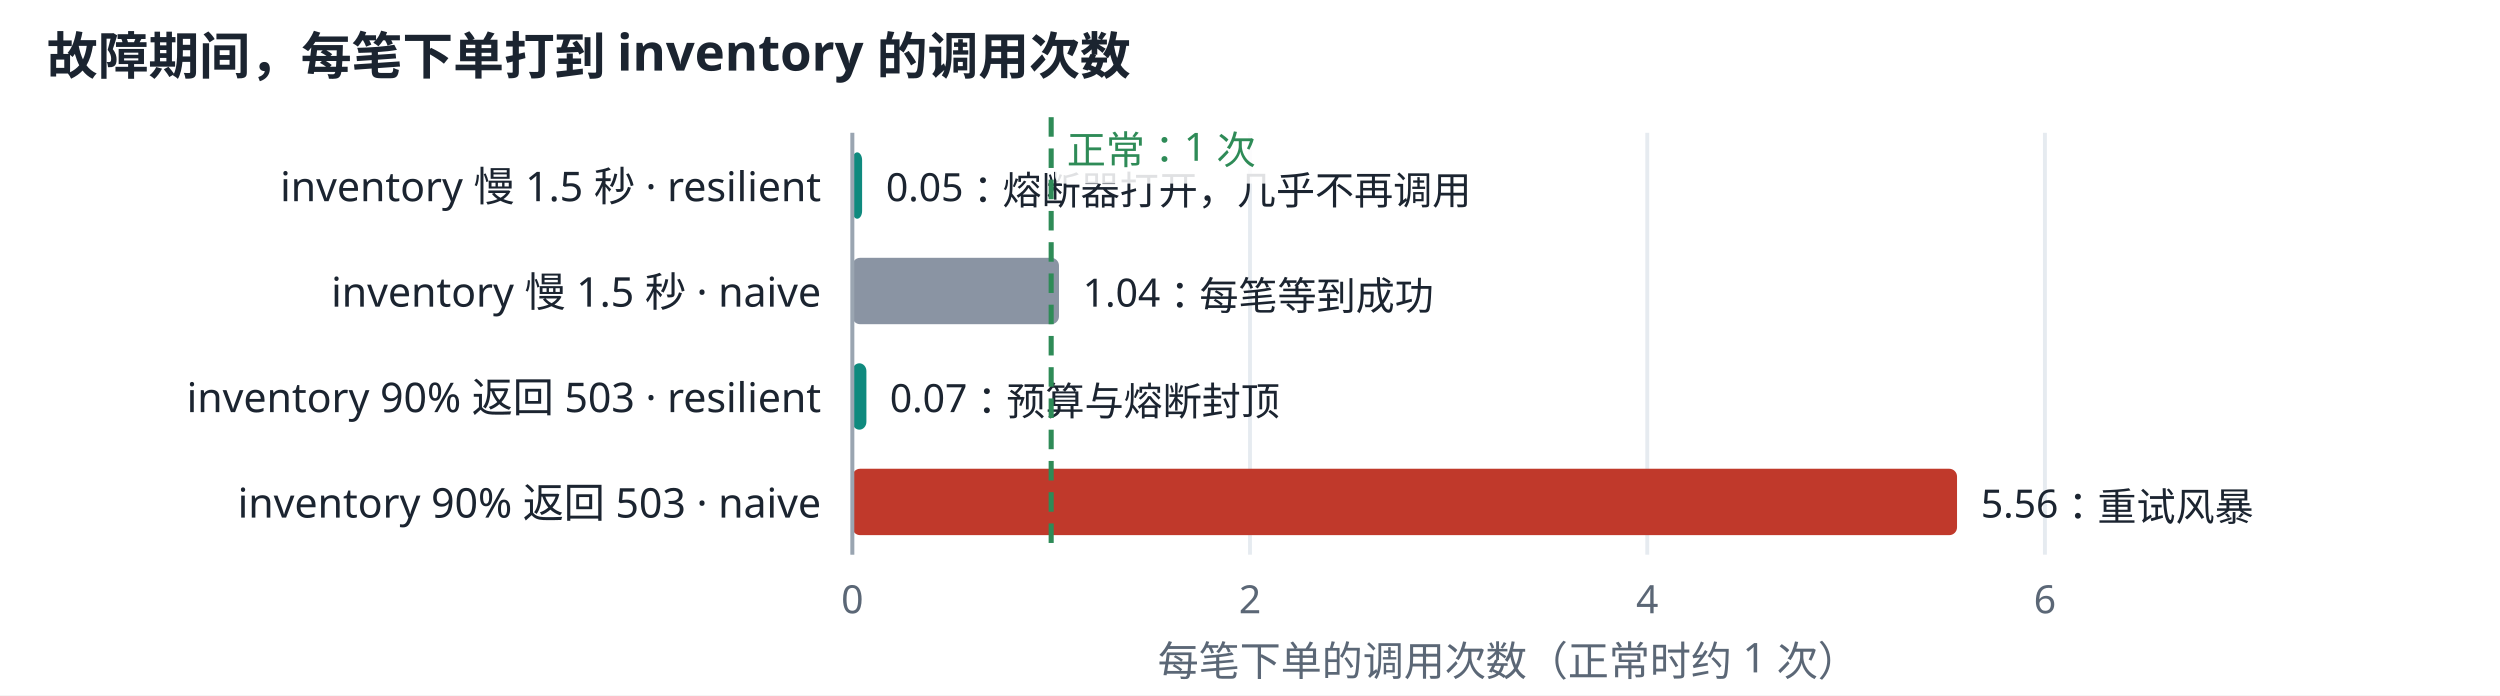
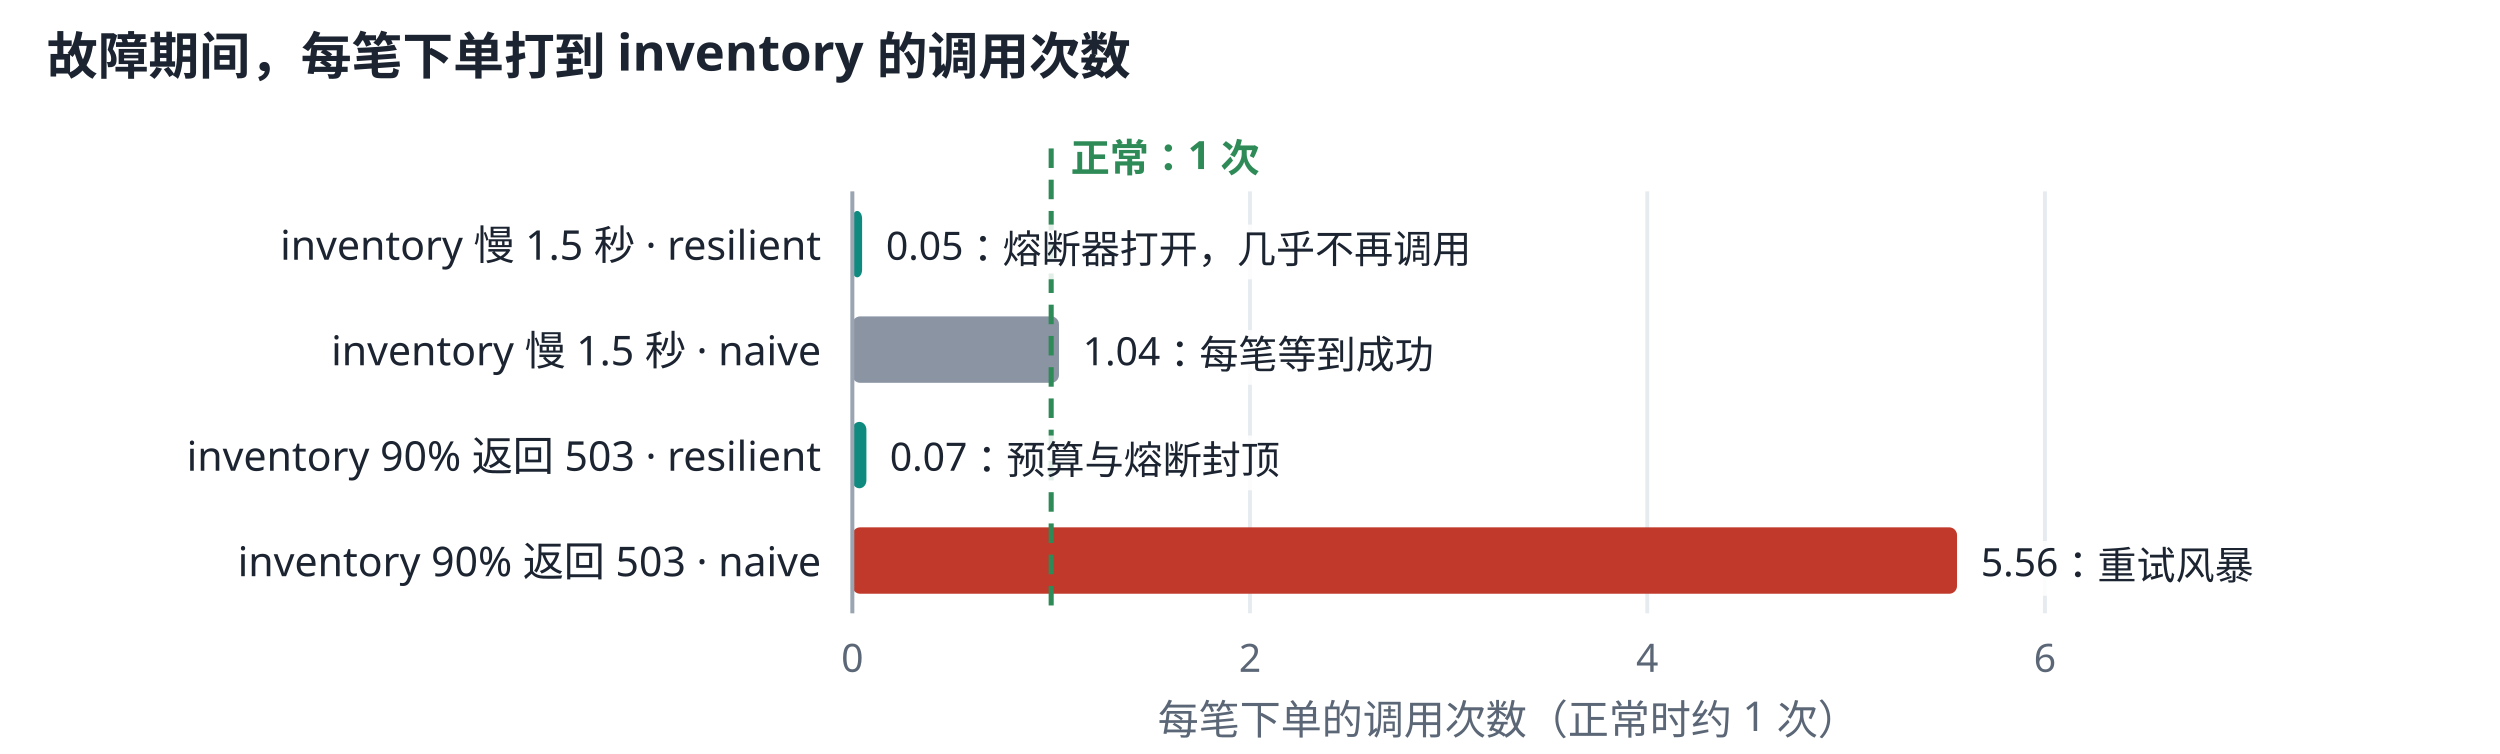
- <svg xmlns="http://www.w3.org/2000/svg" viewBox="0 0 640 178" width="640" height="178" font-family="'Segoe UI','Microsoft YaHei','Noto Sans SC',sans-serif">
+ <svg xmlns="http://www.w3.org/2000/svg" viewBox="0 0 640 193" width="640" height="193" font-family="'Segoe UI','Microsoft YaHei','Noto Sans SC',sans-serif">
  <rect width="100%" height="100%" fill="#ffffff" />
  <text x="12.0" y="19.0" font-size="13" fill="#1b2430" text-anchor="start" font-weight="600">故障期间，每笔下单打到 inventory 的调用次数</text>
-   <line x1="218.2" y1="34.0" x2="218.2" y2="142.0" stroke="#e6ebf0" stroke-width="1.0" />
-   <text x="218.2" y="157.0" font-size="10" fill="#5b6776" text-anchor="middle" font-weight="normal">0</text>
-   <line x1="320.0" y1="34.0" x2="320.0" y2="142.0" stroke="#e6ebf0" stroke-width="1.0" />
-   <text x="320.0" y="157.0" font-size="10" fill="#5b6776" text-anchor="middle" font-weight="normal">2</text>
-   <line x1="421.7" y1="34.0" x2="421.7" y2="142.0" stroke="#e6ebf0" stroke-width="1.0" />
-   <text x="421.7" y="157.0" font-size="10" fill="#5b6776" text-anchor="middle" font-weight="normal">4</text>
-   <line x1="523.5" y1="34.0" x2="523.5" y2="142.0" stroke="#e6ebf0" stroke-width="1.0" />
-   <text x="523.5" y="157.0" font-size="10" fill="#5b6776" text-anchor="middle" font-weight="normal">6</text>
-   <text x="210.2" y="51.5" font-size="10.5" fill="#1b2430" text-anchor="end" font-weight="normal">inventory 慢 1.5 秒 · resilient</text>
-   <rect x="218.2" y="39.0" width="2.5" height="17.0" fill="#0f8a7e" stroke="none" stroke-width="1" rx="2" />
-   <text x="226.8" y="51.5" font-size="10" fill="#1b2430" text-anchor="start" font-weight="normal">0.05：熔断器打开，几乎不再调用</text>
-   <text x="210.2" y="78.5" font-size="10.5" fill="#1b2430" text-anchor="end" font-weight="normal">inventory 慢 1.5 秒 · naive</text>
-   <rect x="218.2" y="66.0" width="52.9" height="17.0" fill="#8a94a3" stroke="none" stroke-width="1" rx="2" />
-   <text x="277.2" y="78.5" font-size="10" fill="#1b2430" text-anchor="start" font-weight="normal">1.04：每笔等到成功</text>
-   <text x="210.2" y="105.5" font-size="10.5" fill="#1b2430" text-anchor="end" font-weight="normal">inventory 90% 返回 503 · resilient</text>
-   <rect x="218.2" y="93.0" width="3.6" height="17.0" fill="#0f8a7e" stroke="none" stroke-width="1" rx="2" />
-   <text x="227.8" y="105.5" font-size="10" fill="#1b2430" text-anchor="start" font-weight="normal">0.07：预算与熔断封顶</text>
-   <text x="210.2" y="132.5" font-size="10.5" fill="#1b2430" text-anchor="end" font-weight="normal">inventory 90% 返回 503 · naive</text>
-   <rect x="218.2" y="120.0" width="282.8" height="17.0" fill="#c0392b" stroke="none" stroke-width="1" rx="2" />
-   <text x="507.1" y="132.5" font-size="10" fill="#1b2430" text-anchor="start" font-weight="normal">5.56：重试风暴</text>
-   <line x1="269.1" y1="30.0" x2="269.1" y2="142.0" stroke="#2e8b57" stroke-width="1.3" stroke-dasharray="5 3" />
-   <rect x="270.1" y="33.0" width="57.0" height="14.0" fill="#ffffff" stroke="none" stroke-width="1" rx="2" opacity="0.86" />
-   <text x="273.1" y="42.0" font-size="10" fill="#2e8b57" text-anchor="start" font-weight="normal">正常：1 次</text>
-   <line x1="218.2" y1="34.0" x2="218.2" y2="142.0" stroke="#9aa5b1" stroke-width="1.0" />
-   <text x="386.1" y="173.0" font-size="10.5" fill="#5b6776" text-anchor="middle" font-weight="normal">每笔下单的调用次数（正常时约 1 次）</text>
+   <line x1="218.2" y1="49.0" x2="218.2" y2="157.0" stroke="#e6ebf0" stroke-width="1.0" />
+   <text x="218.2" y="172.0" font-size="10" fill="#5b6776" text-anchor="middle" font-weight="normal">0</text>
+   <line x1="320.0" y1="49.0" x2="320.0" y2="157.0" stroke="#e6ebf0" stroke-width="1.0" />
+   <text x="320.0" y="172.0" font-size="10" fill="#5b6776" text-anchor="middle" font-weight="normal">2</text>
+   <line x1="421.7" y1="49.0" x2="421.7" y2="157.0" stroke="#e6ebf0" stroke-width="1.0" />
+   <text x="421.7" y="172.0" font-size="10" fill="#5b6776" text-anchor="middle" font-weight="normal">4</text>
+   <line x1="523.5" y1="49.0" x2="523.5" y2="157.0" stroke="#e6ebf0" stroke-width="1.0" />
+   <text x="523.5" y="172.0" font-size="10" fill="#5b6776" text-anchor="middle" font-weight="normal">6</text>
+   <text x="210.2" y="66.5" font-size="10.5" fill="#1b2430" text-anchor="end" font-weight="normal">inventory 慢 1.5 秒 · resilient</text>
+   <rect x="218.2" y="54.0" width="2.5" height="17.0" fill="#0f8a7e" stroke="none" stroke-width="1" rx="2" />
+   <text x="210.2" y="93.5" font-size="10.5" fill="#1b2430" text-anchor="end" font-weight="normal">inventory 慢 1.5 秒 · naive</text>
+   <rect x="218.2" y="81.0" width="52.9" height="17.0" fill="#8a94a3" stroke="none" stroke-width="1" rx="2" />
+   <text x="210.2" y="120.5" font-size="10.5" fill="#1b2430" text-anchor="end" font-weight="normal">inventory 90% 返回 503 · resilient</text>
+   <rect x="218.2" y="108.0" width="3.6" height="17.0" fill="#0f8a7e" stroke="none" stroke-width="1" rx="2" />
+   <text x="210.2" y="147.5" font-size="10.5" fill="#1b2430" text-anchor="end" font-weight="normal">inventory 90% 返回 503 · naive</text>
+   <rect x="218.2" y="135.0" width="282.8" height="17.0" fill="#c0392b" stroke="none" stroke-width="1" rx="2" />
+   <line x1="269.1" y1="38.0" x2="269.1" y2="157.0" stroke="#2e8b57" stroke-width="1.3" stroke-dasharray="5 3" />
+   <text x="274.1" y="44.0" font-size="10" fill="#2e8b57" text-anchor="start" font-weight="600">正常：1 次</text>
+   <rect x="223.8" y="57.5" width="158.0" height="14.0" fill="#ffffff" stroke="none" stroke-width="1" rx="2" opacity="0.86" />
+   <text x="226.8" y="66.5" font-size="10" fill="#1b2430" text-anchor="start" font-weight="normal">0.05：熔断器打开，几乎不再调用</text>
+   <rect x="274.2" y="84.5" width="98.0" height="14.0" fill="#ffffff" stroke="none" stroke-width="1" rx="2" opacity="0.86" />
+   <text x="277.2" y="93.5" font-size="10" fill="#1b2430" text-anchor="start" font-weight="normal">1.04：每笔等到成功</text>
+   <rect x="224.8" y="111.5" width="108.0" height="14.0" fill="#ffffff" stroke="none" stroke-width="1" rx="2" opacity="0.86" />
+   <text x="227.8" y="120.5" font-size="10" fill="#1b2430" text-anchor="start" font-weight="normal">0.07：预算与熔断封顶</text>
+   <rect x="504.1" y="138.5" width="78.0" height="14.0" fill="#ffffff" stroke="none" stroke-width="1" rx="2" opacity="0.86" />
+   <text x="507.1" y="147.5" font-size="10" fill="#1b2430" text-anchor="start" font-weight="normal">5.56：重试风暴</text>
+   <line x1="218.2" y1="49.0" x2="218.2" y2="157.0" stroke="#9aa5b1" stroke-width="1.0" />
+   <text x="386.1" y="188.0" font-size="10.5" fill="#5b6776" text-anchor="middle" font-weight="normal">每笔下单的调用次数（正常时约 1 次）</text>
</svg>
